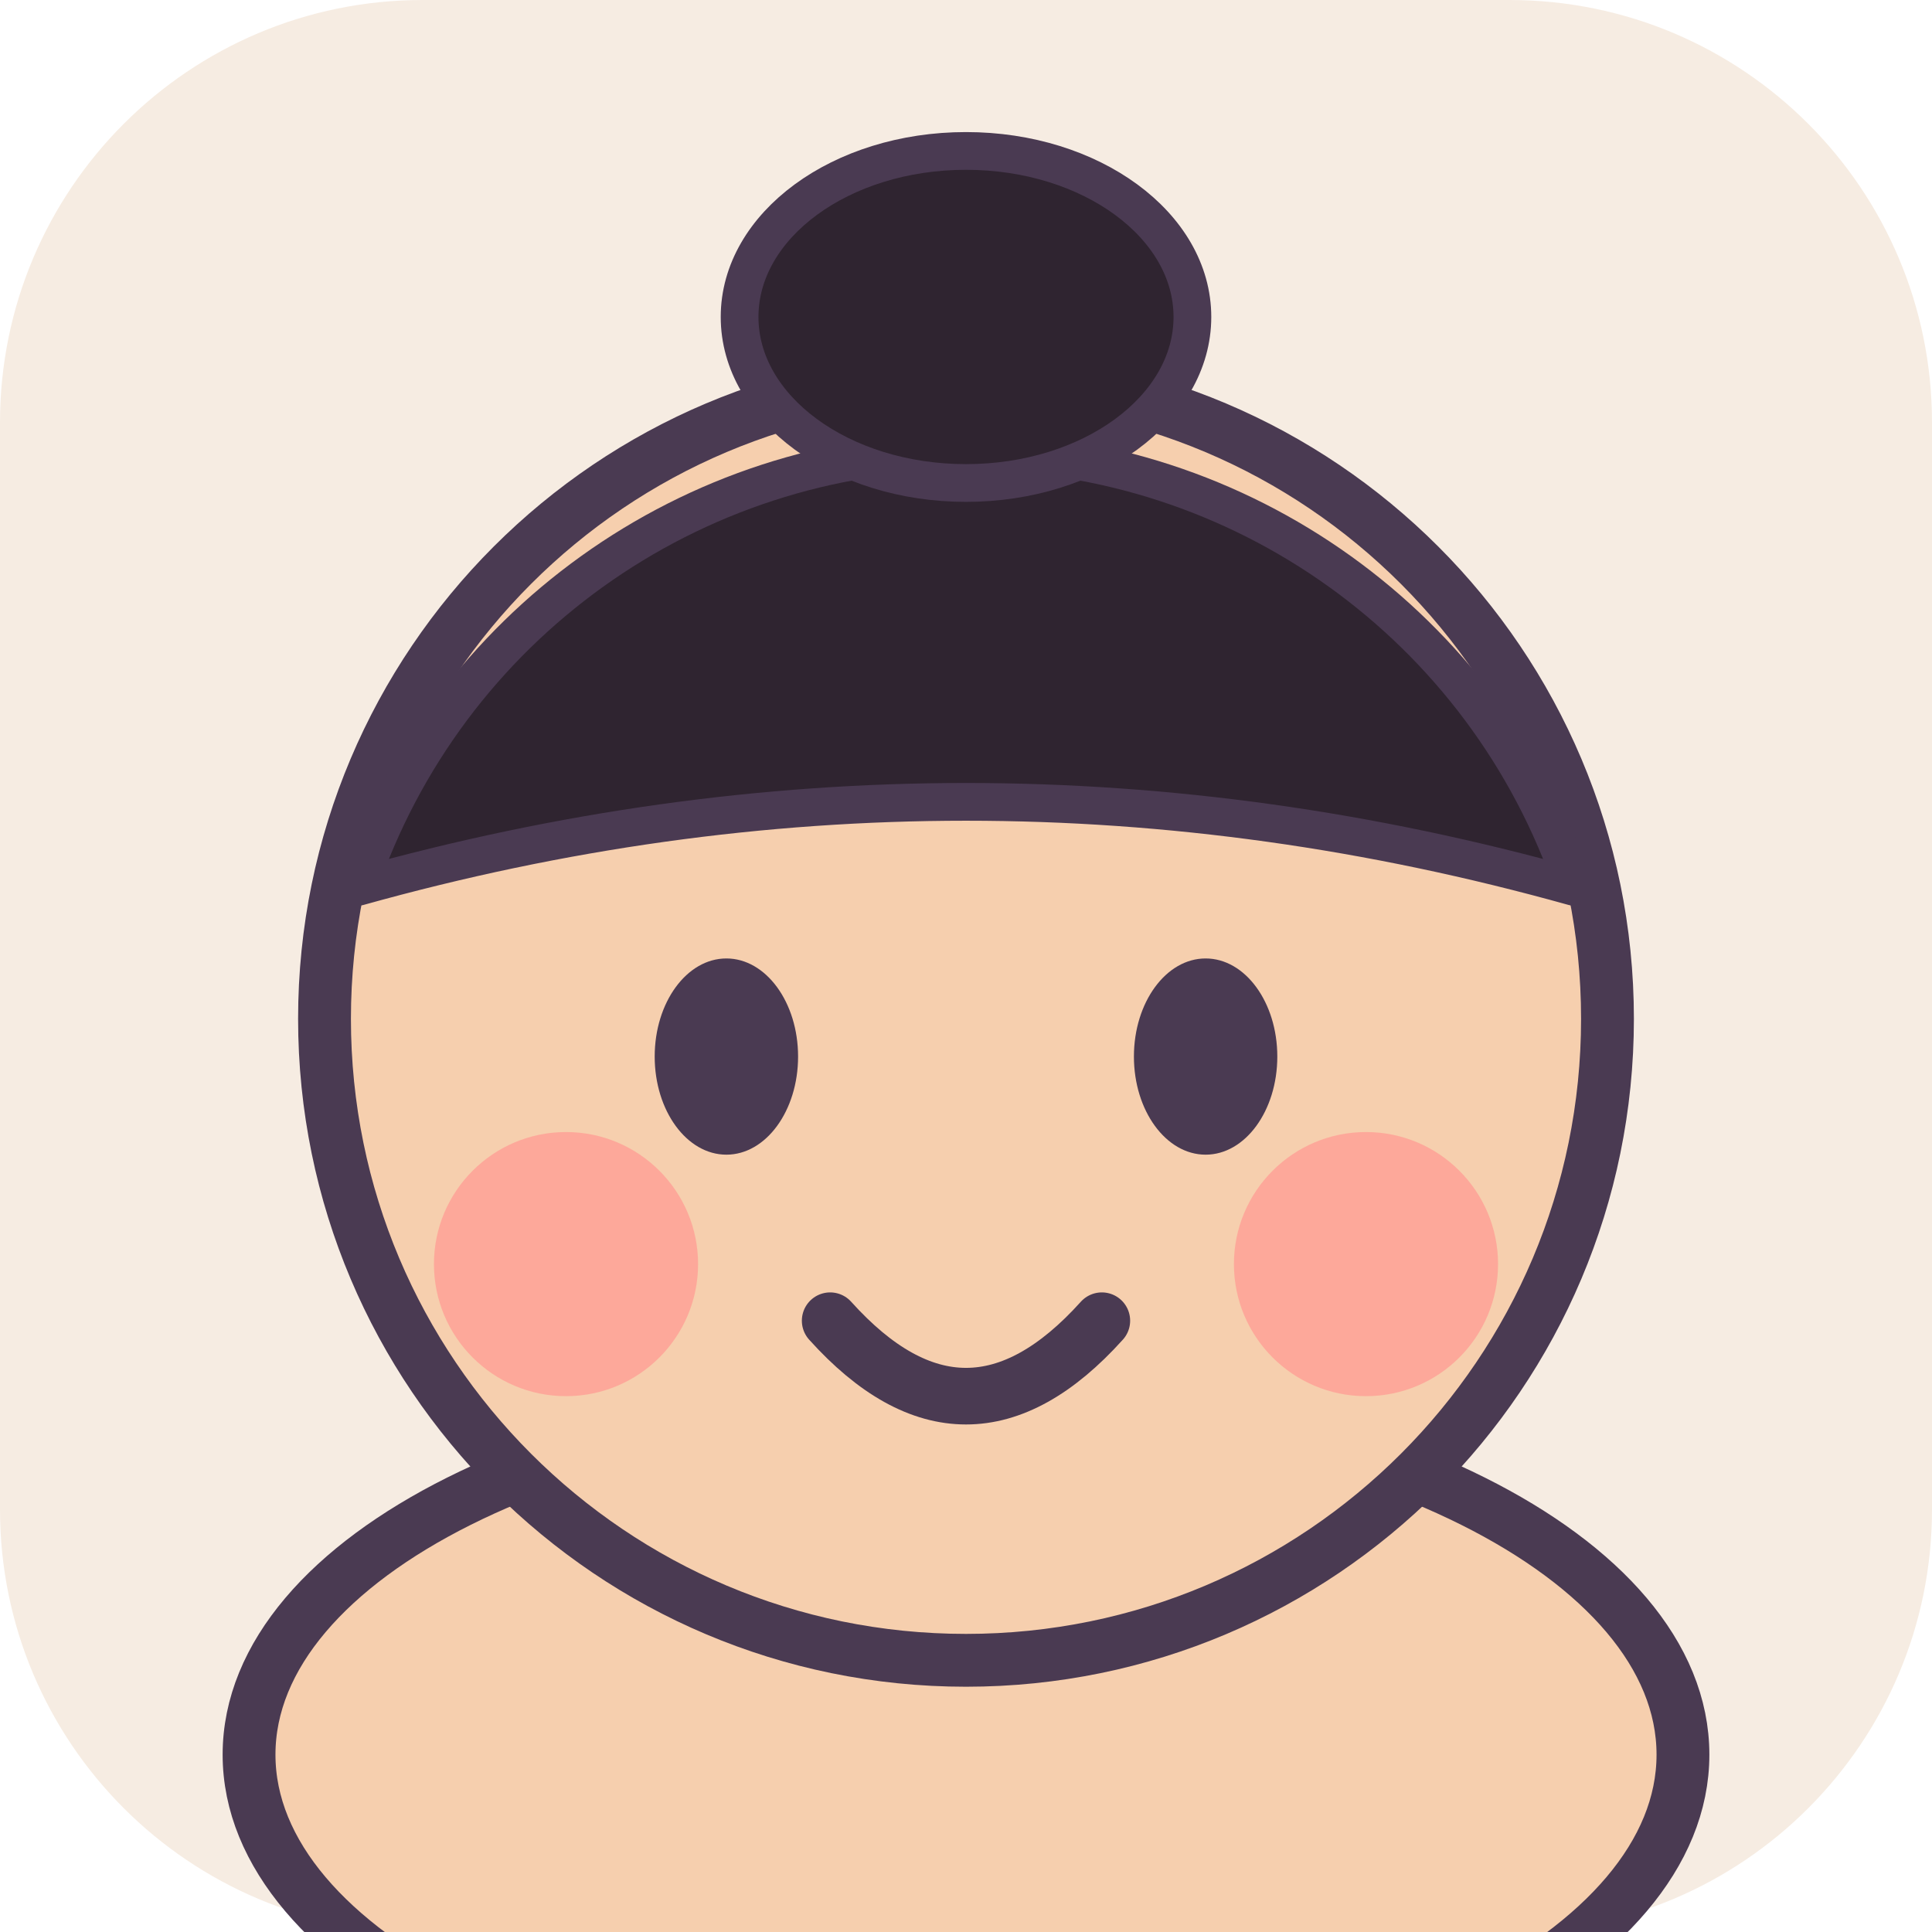
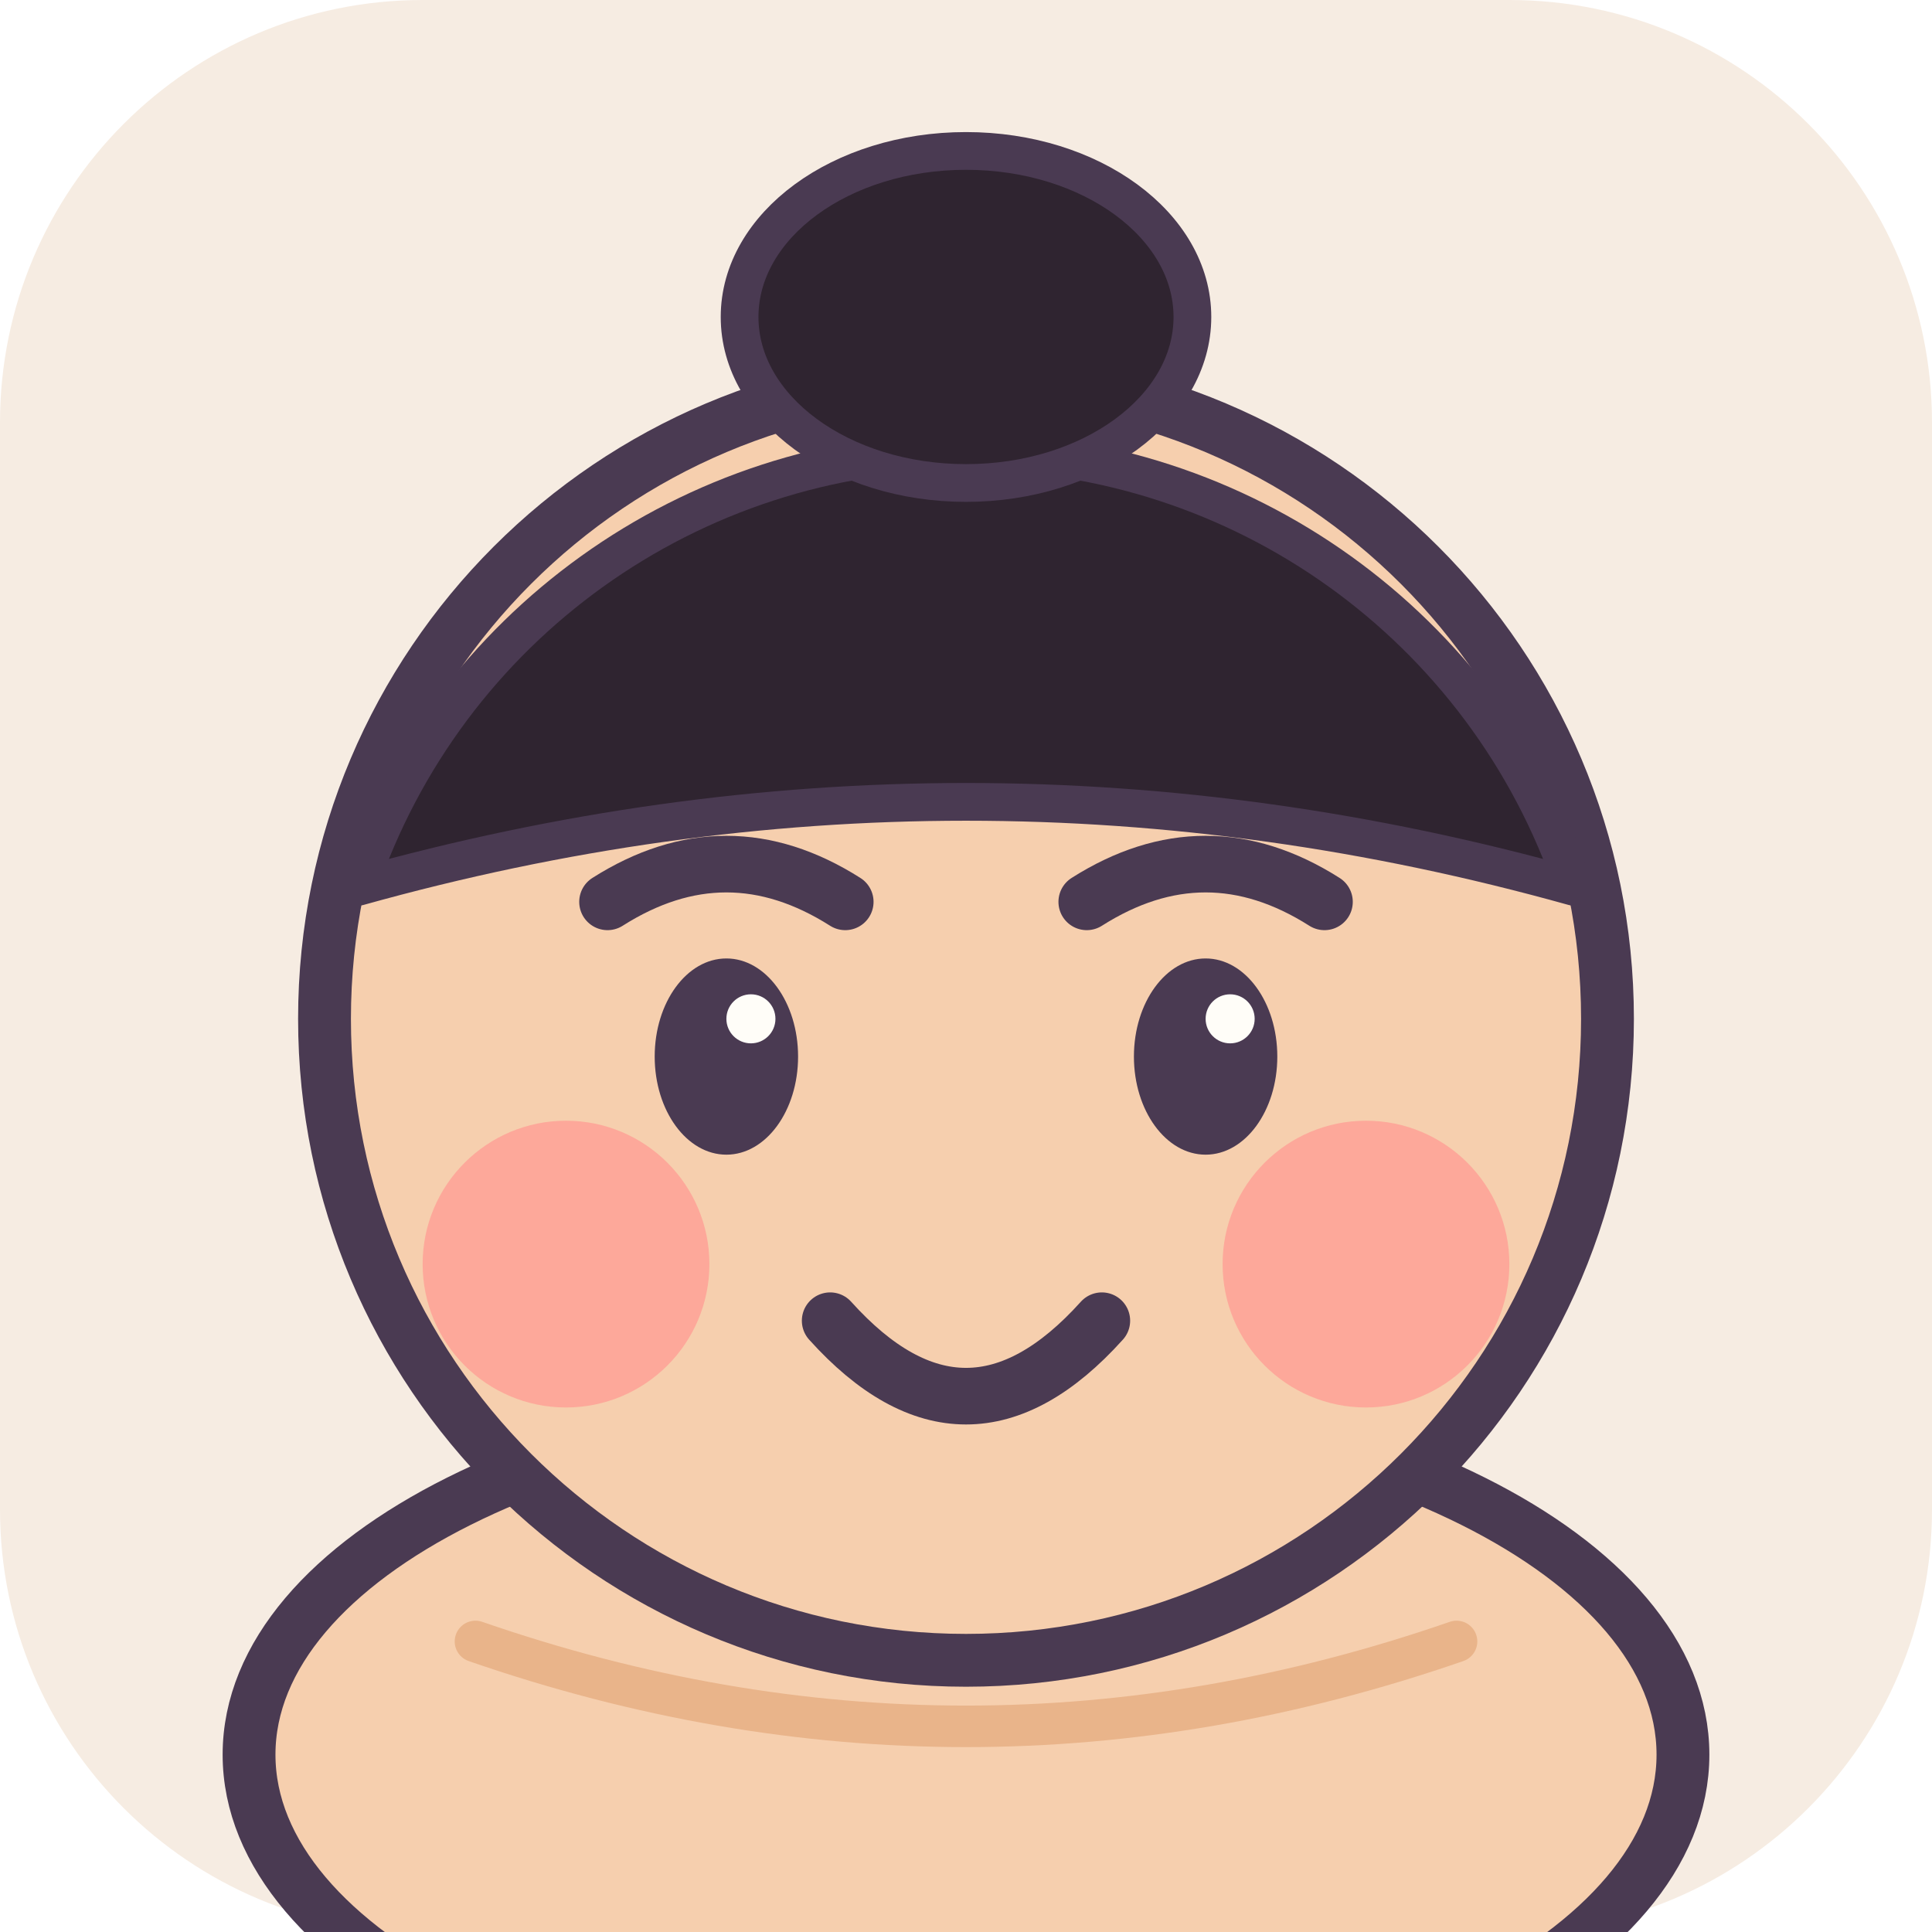
<svg xmlns="http://www.w3.org/2000/svg" viewBox="0 0 1024 1024">
  <rect width="1024" height="1024" rx="224" fill="#f6ece2" />
  <ellipse cx="512" cy="930" rx="380" ry="190" fill="#f6cfae" stroke="#4a3a52" stroke-width="28" />
+   <path d="M252 870 Q512 960 772 870" stroke="#e9b48a" stroke-width="22" stroke-linecap="round" fill="none" />
  <circle cx="512" cy="540" r="340" fill="#f6cfae" stroke="#4a3a52" stroke-width="28" />
  <path d="M190 470 A340 340 0 0 1 834 470 Q512 380 190 470 Z" fill="#2f2430" stroke="#4a3a52" stroke-width="20" stroke-linejoin="round" />
  <ellipse cx="512" cy="168" rx="120" ry="88" fill="#2f2430" stroke="#4a3a52" stroke-width="20" />
+   <path d="M322 478 q63 -40 126 0 M576 478 q63 -40 126 0" stroke="#4a3a52" stroke-width="30" stroke-linecap="round" fill="none" />
  <ellipse cx="385" cy="560" rx="38" ry="52" fill="#4a3a52" />
  <ellipse cx="639" cy="560" rx="38" ry="52" fill="#4a3a52" />
-   <circle cx="300" cy="670" r="70" fill="#ff9f95" opacity="0.8" />
-   <circle cx="724" cy="670" r="70" fill="#ff9f95" opacity="0.8" />
+   <circle cx="398" cy="540" r="13" fill="#fffdf8" />
+   <circle cx="652" cy="540" r="13" fill="#fffdf8" />
+   <circle cx="300" cy="670" r="76" fill="#ff9f95" opacity="0.8" />
+   <circle cx="724" cy="670" r="76" fill="#ff9f95" opacity="0.8" />
  <path d="M440 700 Q512 780 584 700" stroke="#4a3a52" stroke-width="30" stroke-linecap="round" fill="none" />
</svg>
